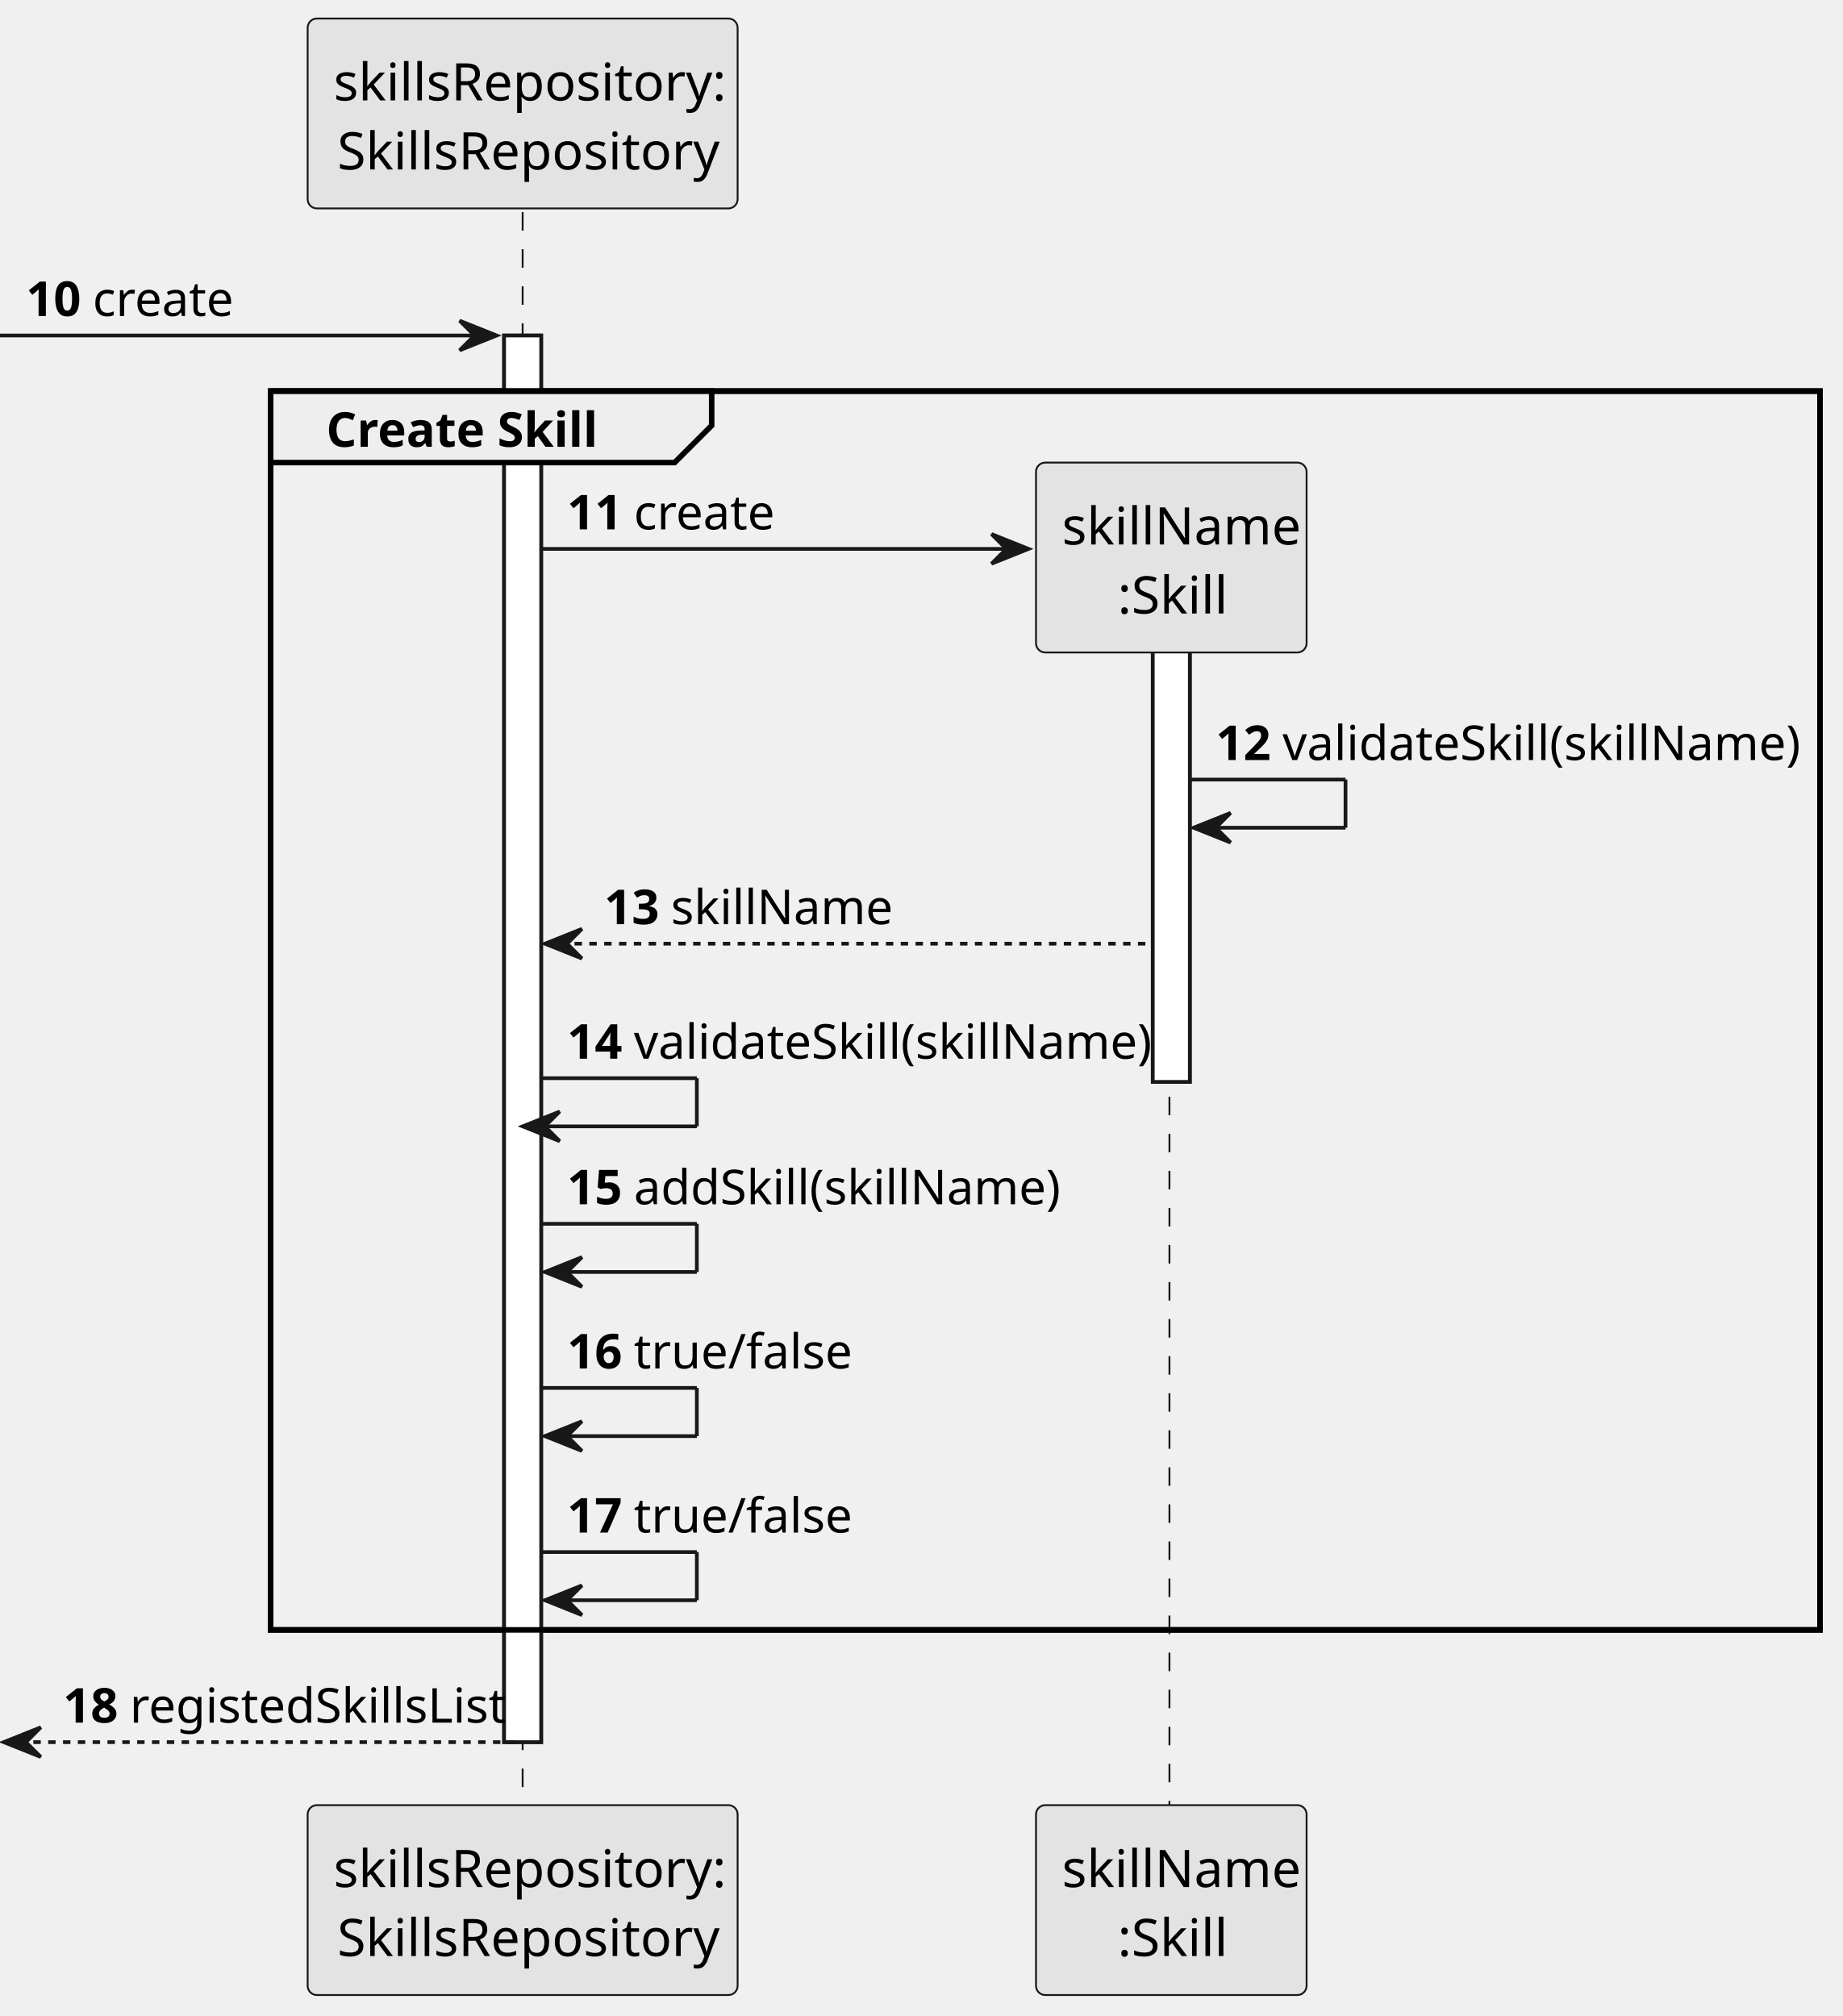
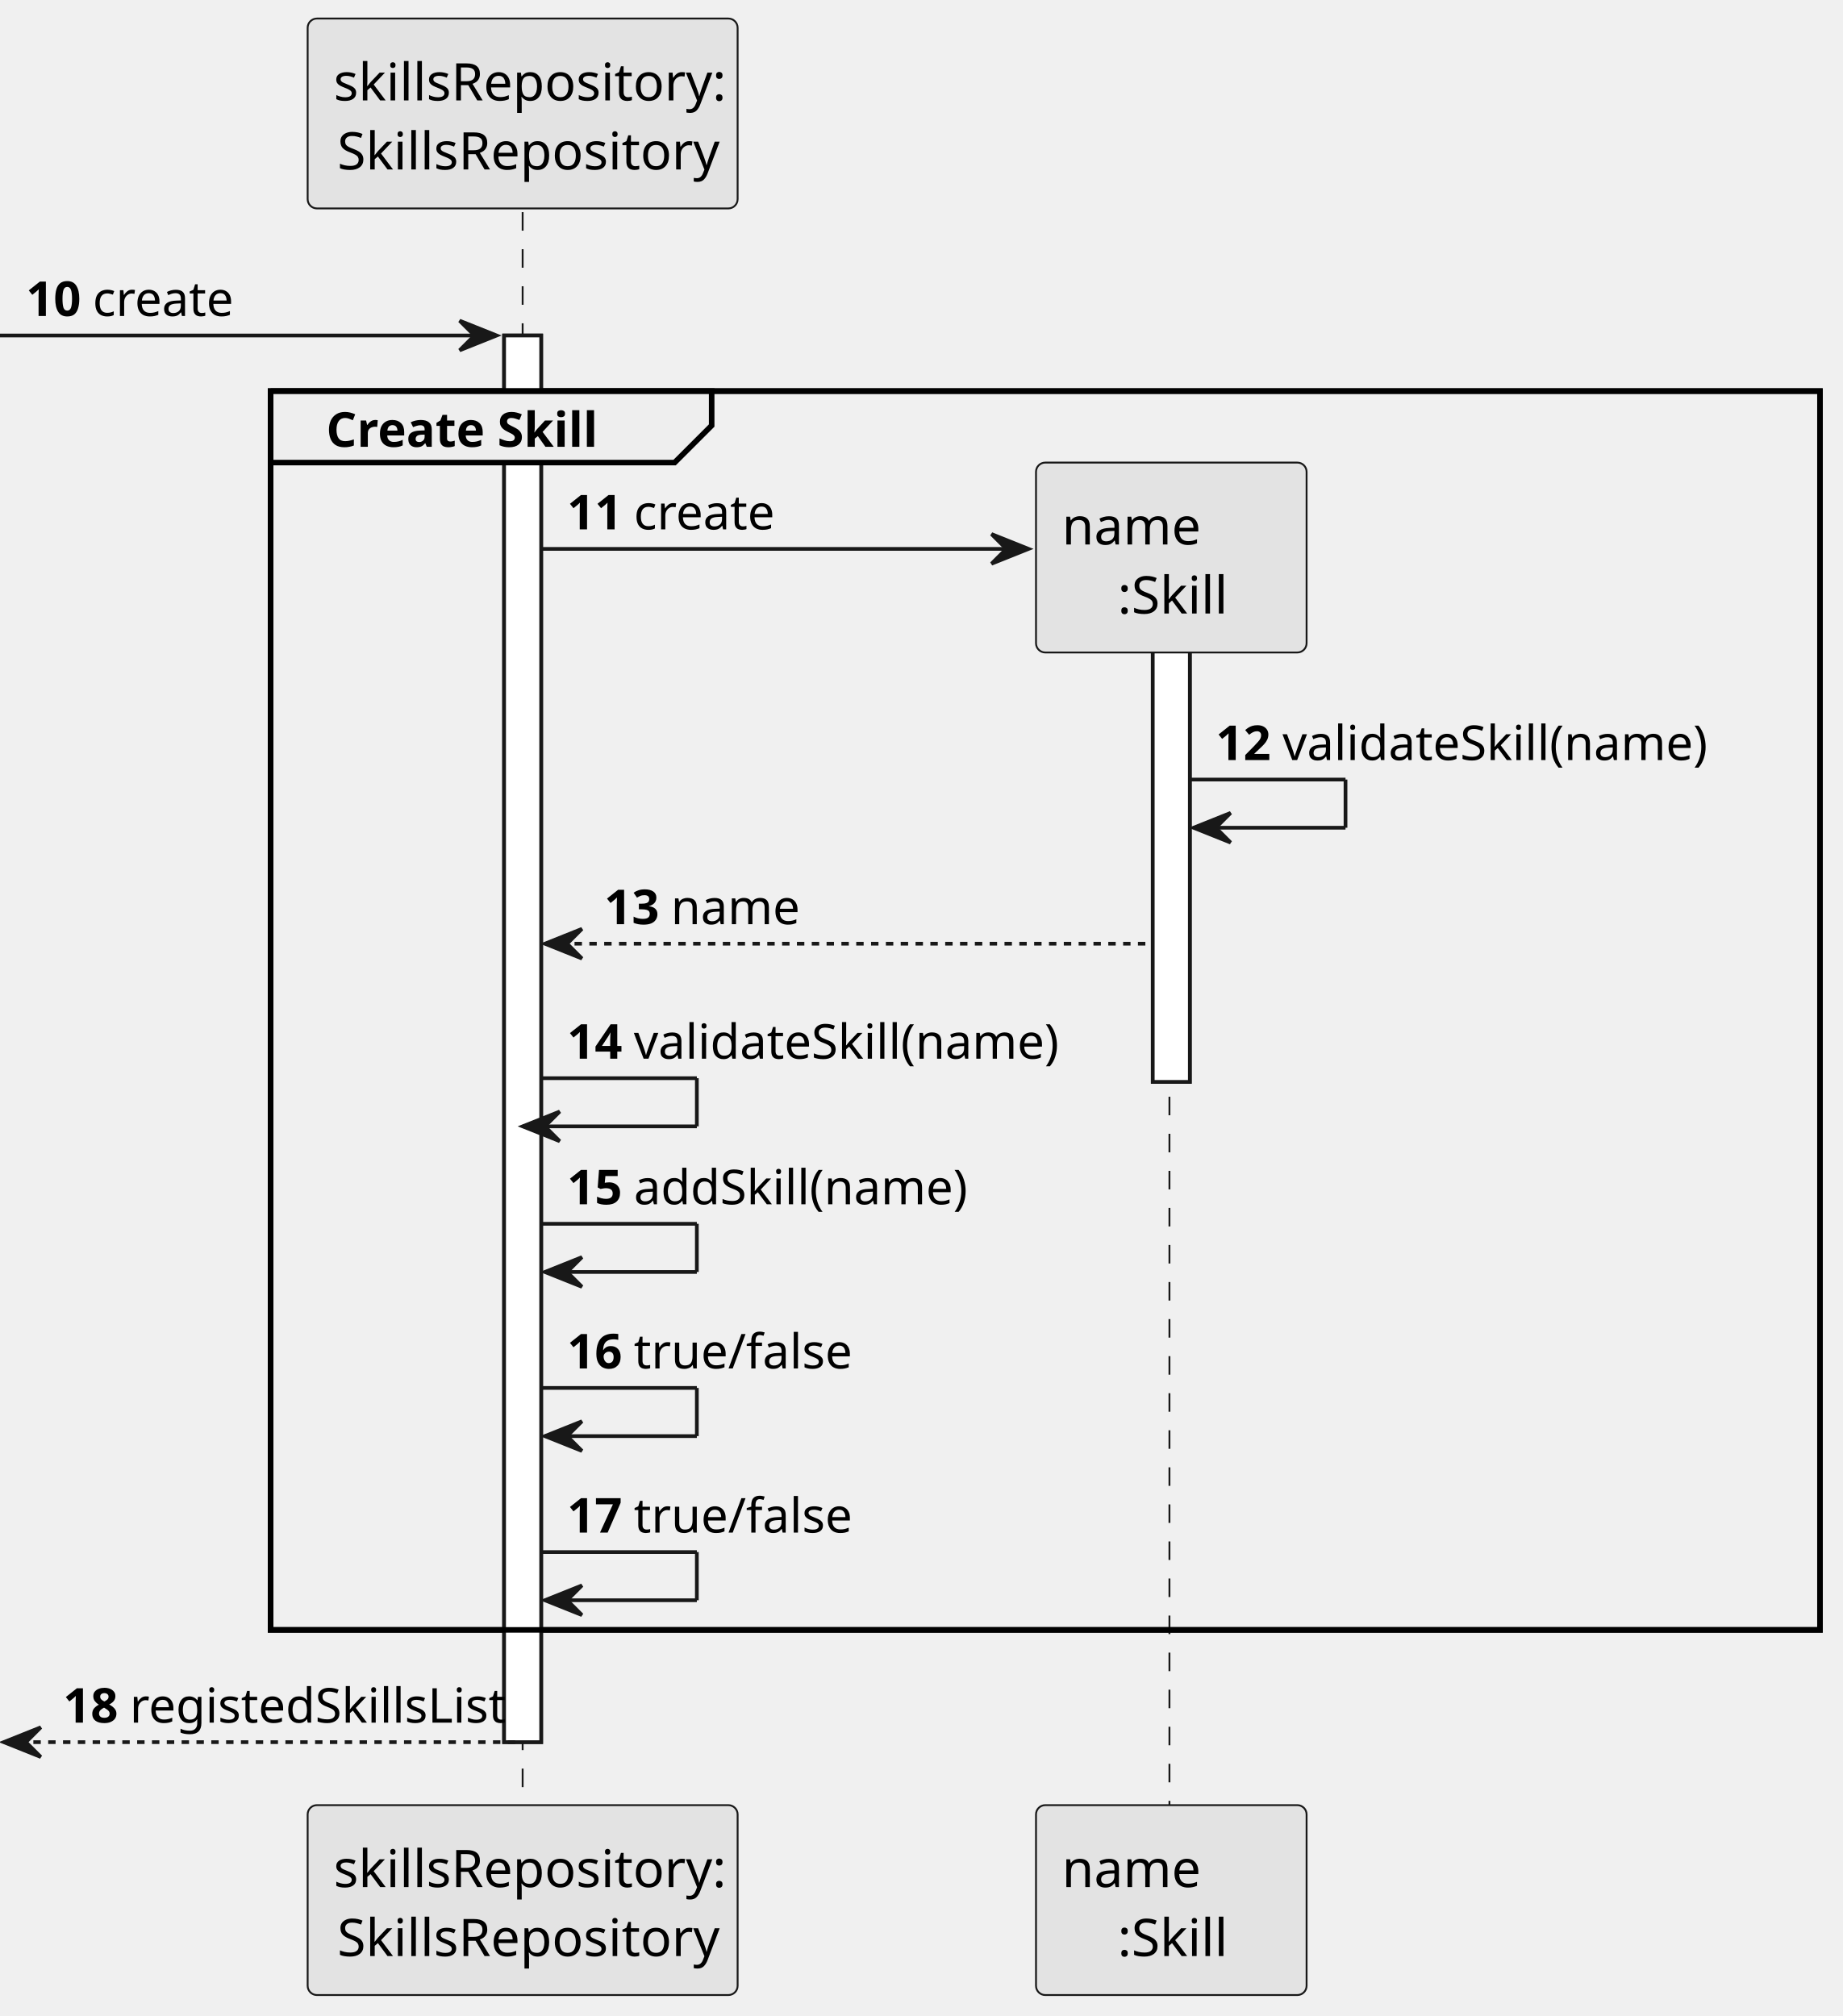
<svg xmlns="http://www.w3.org/2000/svg" contentStyleType="text/css" height="544px" preserveAspectRatio="none" style="width:497px;height:544px;background:#FFFFFF;" version="1.1" viewBox="0 0 497 544" width="497px" zoomAndPan="magnify">
  <defs />
  <g>
    <rect fill="#FFFFFF" height="379.57" style="stroke:#181818;stroke-width:1.0;" width="10" x="136" y="90.533" />
    <rect fill="#FFFFFF" height="133.824" style="stroke:#181818;stroke-width:1.0;" width="10" x="311" y="158.115" />
    <rect fill="none" height="334.279" style="stroke:#000000;stroke-width:1.5;" width="418" x="73" y="105.533" />
    <line style="stroke:#181818;stroke-width:0.5;stroke-dasharray:5.0,5.0;" x1="141" x2="141" y1="57.242" y2="488.103" />
    <line style="stroke:#181818;stroke-width:0.5;stroke-dasharray:5.0,5.0;" x1="315.5" x2="315.5" y1="165.945" y2="488.103" />
    <rect fill="#E3E3E3" height="51.242" rx="2.5" ry="2.5" style="stroke:#181818;stroke-width:0.5;" width="116" x="83" y="5" />
    <text fill="#000000" font-family="sans-serif" font-size="14" lengthAdjust="spacing" textLength="102" x="90" y="27.107">skillsRepository:</text>
    <text fill="#000000" font-family="sans-serif" font-size="14" lengthAdjust="spacing" textLength="100" x="91" y="45.728">SkillsRepository</text>
    <rect fill="#E3E3E3" height="51.242" rx="2.5" ry="2.5" style="stroke:#181818;stroke-width:0.5;" width="116" x="83" y="487.103" />
    <text fill="#000000" font-family="sans-serif" font-size="14" lengthAdjust="spacing" textLength="102" x="90" y="509.211">skillsRepository:</text>
    <text fill="#000000" font-family="sans-serif" font-size="14" lengthAdjust="spacing" textLength="100" x="91" y="527.832">SkillsRepository</text>
    <rect fill="#E3E3E3" height="51.242" rx="2.5" ry="2.5" style="stroke:#181818;stroke-width:0.5;" width="73" x="279.5" y="487.103" />
-     <text fill="#000000" font-family="sans-serif" font-size="14" lengthAdjust="spacing" textLength="59" x="286.5" y="509.211">skillName</text>
+     <text fill="#000000" font-family="sans-serif" font-size="14" lengthAdjust="spacing" textLength="59" x="286.5" y="509.211">name</text>
    <text fill="#000000" font-family="sans-serif" font-size="14" lengthAdjust="spacing" textLength="29" x="301.5" y="527.832">:Skill</text>
    <rect fill="#FFFFFF" height="379.57" style="stroke:#181818;stroke-width:1.0;" width="10" x="136" y="90.533" />
    <rect fill="#FFFFFF" height="133.824" style="stroke:#181818;stroke-width:1.0;" width="10" x="311" y="158.115" />
    <polygon fill="#181818" points="124,86.533,134,90.533,124,94.533,128,90.533" style="stroke:#181818;stroke-width:1.0;" />
    <line style="stroke:#181818;stroke-width:1.0;" x1="0" x2="130" y1="90.533" y2="90.533" />
    <text fill="#000000" font-family="sans-serif" font-size="13" font-weight="bold" lengthAdjust="spacing" textLength="14" x="7" y="85.27">10</text>
    <text fill="#000000" font-family="sans-serif" font-size="13" lengthAdjust="spacing" textLength="36" x="25" y="85.27">create</text>
    <path d="M73,105.533 L192,105.533 L192,114.824 L182,124.824 L73,124.824 L73,105.533 " fill="#EEEEEE" style="stroke:#000000;stroke-width:1.5;" />
    <rect fill="none" height="334.279" style="stroke:#000000;stroke-width:1.5;" width="418" x="73" y="105.533" />
    <text fill="#000000" font-family="sans-serif" font-size="13" font-weight="bold" lengthAdjust="spacing" textLength="74" x="88" y="120.561">Create Skill</text>
    <polygon fill="#181818" points="267.5,144.115,277.5,148.115,267.5,152.115,271.5,148.115" style="stroke:#181818;stroke-width:1.0;" />
    <line style="stroke:#181818;stroke-width:1.0;" x1="146" x2="273.5" y1="148.115" y2="148.115" />
    <text fill="#000000" font-family="sans-serif" font-size="13" font-weight="bold" lengthAdjust="spacing" textLength="14" x="153" y="142.852">11</text>
    <text fill="#000000" font-family="sans-serif" font-size="13" lengthAdjust="spacing" textLength="36" x="171" y="142.852">create</text>
    <rect fill="#E3E3E3" height="51.242" rx="2.5" ry="2.5" style="stroke:#181818;stroke-width:0.5;" width="73" x="279.5" y="124.824" />
-     <text fill="#000000" font-family="sans-serif" font-size="14" lengthAdjust="spacing" textLength="59" x="286.5" y="146.932">skillName</text>
+     <text fill="#000000" font-family="sans-serif" font-size="14" lengthAdjust="spacing" textLength="59" x="286.5" y="146.932">name</text>
    <text fill="#000000" font-family="sans-serif" font-size="14" lengthAdjust="spacing" textLength="29" x="301.5" y="165.553">:Skill</text>
    <line style="stroke:#181818;stroke-width:1.0;" x1="321" x2="363" y1="210.357" y2="210.357" />
    <line style="stroke:#181818;stroke-width:1.0;" x1="363" x2="363" y1="210.357" y2="223.357" />
    <line style="stroke:#181818;stroke-width:1.0;" x1="322" x2="363" y1="223.357" y2="223.357" />
    <polygon fill="#181818" points="332,219.357,322,223.357,332,227.357,328,223.357" style="stroke:#181818;stroke-width:1.0;" />
    <text fill="#000000" font-family="sans-serif" font-size="13" font-weight="bold" lengthAdjust="spacing" textLength="14" x="328" y="205.095">12</text>
-     <text fill="#000000" font-family="sans-serif" font-size="13" lengthAdjust="spacing" textLength="133" x="346" y="205.095">validateSkill(skillName)</text>
+     <text fill="#000000" font-family="sans-serif" font-size="13" lengthAdjust="spacing" textLength="133" x="346" y="205.095">validateSkill(name)</text>
    <polygon fill="#181818" points="157,250.648,147,254.648,157,258.648,153,254.648" style="stroke:#181818;stroke-width:1.0;" />
    <line style="stroke:#181818;stroke-width:1.0;stroke-dasharray:2.0,2.0;" x1="151" x2="310" y1="254.648" y2="254.648" />
    <text fill="#000000" font-family="sans-serif" font-size="13" font-weight="bold" lengthAdjust="spacing" textLength="14" x="163" y="249.386">13</text>
-     <text fill="#000000" font-family="sans-serif" font-size="13" lengthAdjust="spacing" textLength="57" x="181" y="249.386">skillName</text>
+     <text fill="#000000" font-family="sans-serif" font-size="13" lengthAdjust="spacing" textLength="57" x="181" y="249.386">name</text>
    <line style="stroke:#181818;stroke-width:1.0;" x1="146" x2="188" y1="290.94" y2="290.94" />
    <line style="stroke:#181818;stroke-width:1.0;" x1="188" x2="188" y1="290.94" y2="303.94" />
    <line style="stroke:#181818;stroke-width:1.0;" x1="141" x2="188" y1="303.94" y2="303.94" />
    <polygon fill="#181818" points="151,299.94,141,303.94,151,307.94,147,303.94" style="stroke:#181818;stroke-width:1.0;" />
    <text fill="#000000" font-family="sans-serif" font-size="13" font-weight="bold" lengthAdjust="spacing" textLength="14" x="153" y="285.677">14</text>
-     <text fill="#000000" font-family="sans-serif" font-size="13" lengthAdjust="spacing" textLength="133" x="171" y="285.677">validateSkill(skillName)</text>
+     <text fill="#000000" font-family="sans-serif" font-size="13" lengthAdjust="spacing" textLength="133" x="171" y="285.677">validateSkill(name)</text>
    <line style="stroke:#181818;stroke-width:1.0;" x1="146" x2="188" y1="330.231" y2="330.231" />
    <line style="stroke:#181818;stroke-width:1.0;" x1="188" x2="188" y1="330.231" y2="343.231" />
    <line style="stroke:#181818;stroke-width:1.0;" x1="147" x2="188" y1="343.231" y2="343.231" />
    <polygon fill="#181818" points="157,339.231,147,343.231,157,347.231,153,343.231" style="stroke:#181818;stroke-width:1.0;" />
    <text fill="#000000" font-family="sans-serif" font-size="13" font-weight="bold" lengthAdjust="spacing" textLength="14" x="153" y="324.968">15</text>
-     <text fill="#000000" font-family="sans-serif" font-size="13" lengthAdjust="spacing" textLength="111" x="171" y="324.968">addSkill(skillName)</text>
+     <text fill="#000000" font-family="sans-serif" font-size="13" lengthAdjust="spacing" textLength="111" x="171" y="324.968">addSkill(name)</text>
    <line style="stroke:#181818;stroke-width:1.0;" x1="146" x2="188" y1="374.522" y2="374.522" />
    <line style="stroke:#181818;stroke-width:1.0;" x1="188" x2="188" y1="374.522" y2="387.522" />
    <line style="stroke:#181818;stroke-width:1.0;" x1="147" x2="188" y1="387.522" y2="387.522" />
    <polygon fill="#181818" points="157,383.522,147,387.522,157,391.522,153,387.522" style="stroke:#181818;stroke-width:1.0;" />
    <text fill="#000000" font-family="sans-serif" font-size="13" font-weight="bold" lengthAdjust="spacing" textLength="14" x="153" y="369.259">16</text>
    <text fill="#000000" font-family="sans-serif" font-size="13" lengthAdjust="spacing" textLength="53" x="171" y="369.259">true/false</text>
    <line style="stroke:#181818;stroke-width:1.0;" x1="146" x2="188" y1="418.812" y2="418.812" />
    <line style="stroke:#181818;stroke-width:1.0;" x1="188" x2="188" y1="418.812" y2="431.812" />
    <line style="stroke:#181818;stroke-width:1.0;" x1="147" x2="188" y1="431.812" y2="431.812" />
    <polygon fill="#181818" points="157,427.812,147,431.812,157,435.812,153,431.812" style="stroke:#181818;stroke-width:1.0;" />
    <text fill="#000000" font-family="sans-serif" font-size="13" font-weight="bold" lengthAdjust="spacing" textLength="14" x="153" y="413.55">17</text>
    <text fill="#000000" font-family="sans-serif" font-size="13" lengthAdjust="spacing" textLength="53" x="171" y="413.55">true/false</text>
    <polygon fill="#181818" points="11,466.103,1,470.103,11,474.103,7,470.103" style="stroke:#181818;stroke-width:1.0;" />
    <line style="stroke:#181818;stroke-width:1.0;stroke-dasharray:2.0,2.0;" x1="5" x2="140" y1="470.103" y2="470.103" />
    <text fill="#000000" font-family="sans-serif" font-size="13" font-weight="bold" lengthAdjust="spacing" textLength="14" x="17" y="464.841">18</text>
    <text fill="#000000" font-family="sans-serif" font-size="13" lengthAdjust="spacing" textLength="99" x="35" y="464.841">registedSkillsList</text>
  </g>
</svg>
